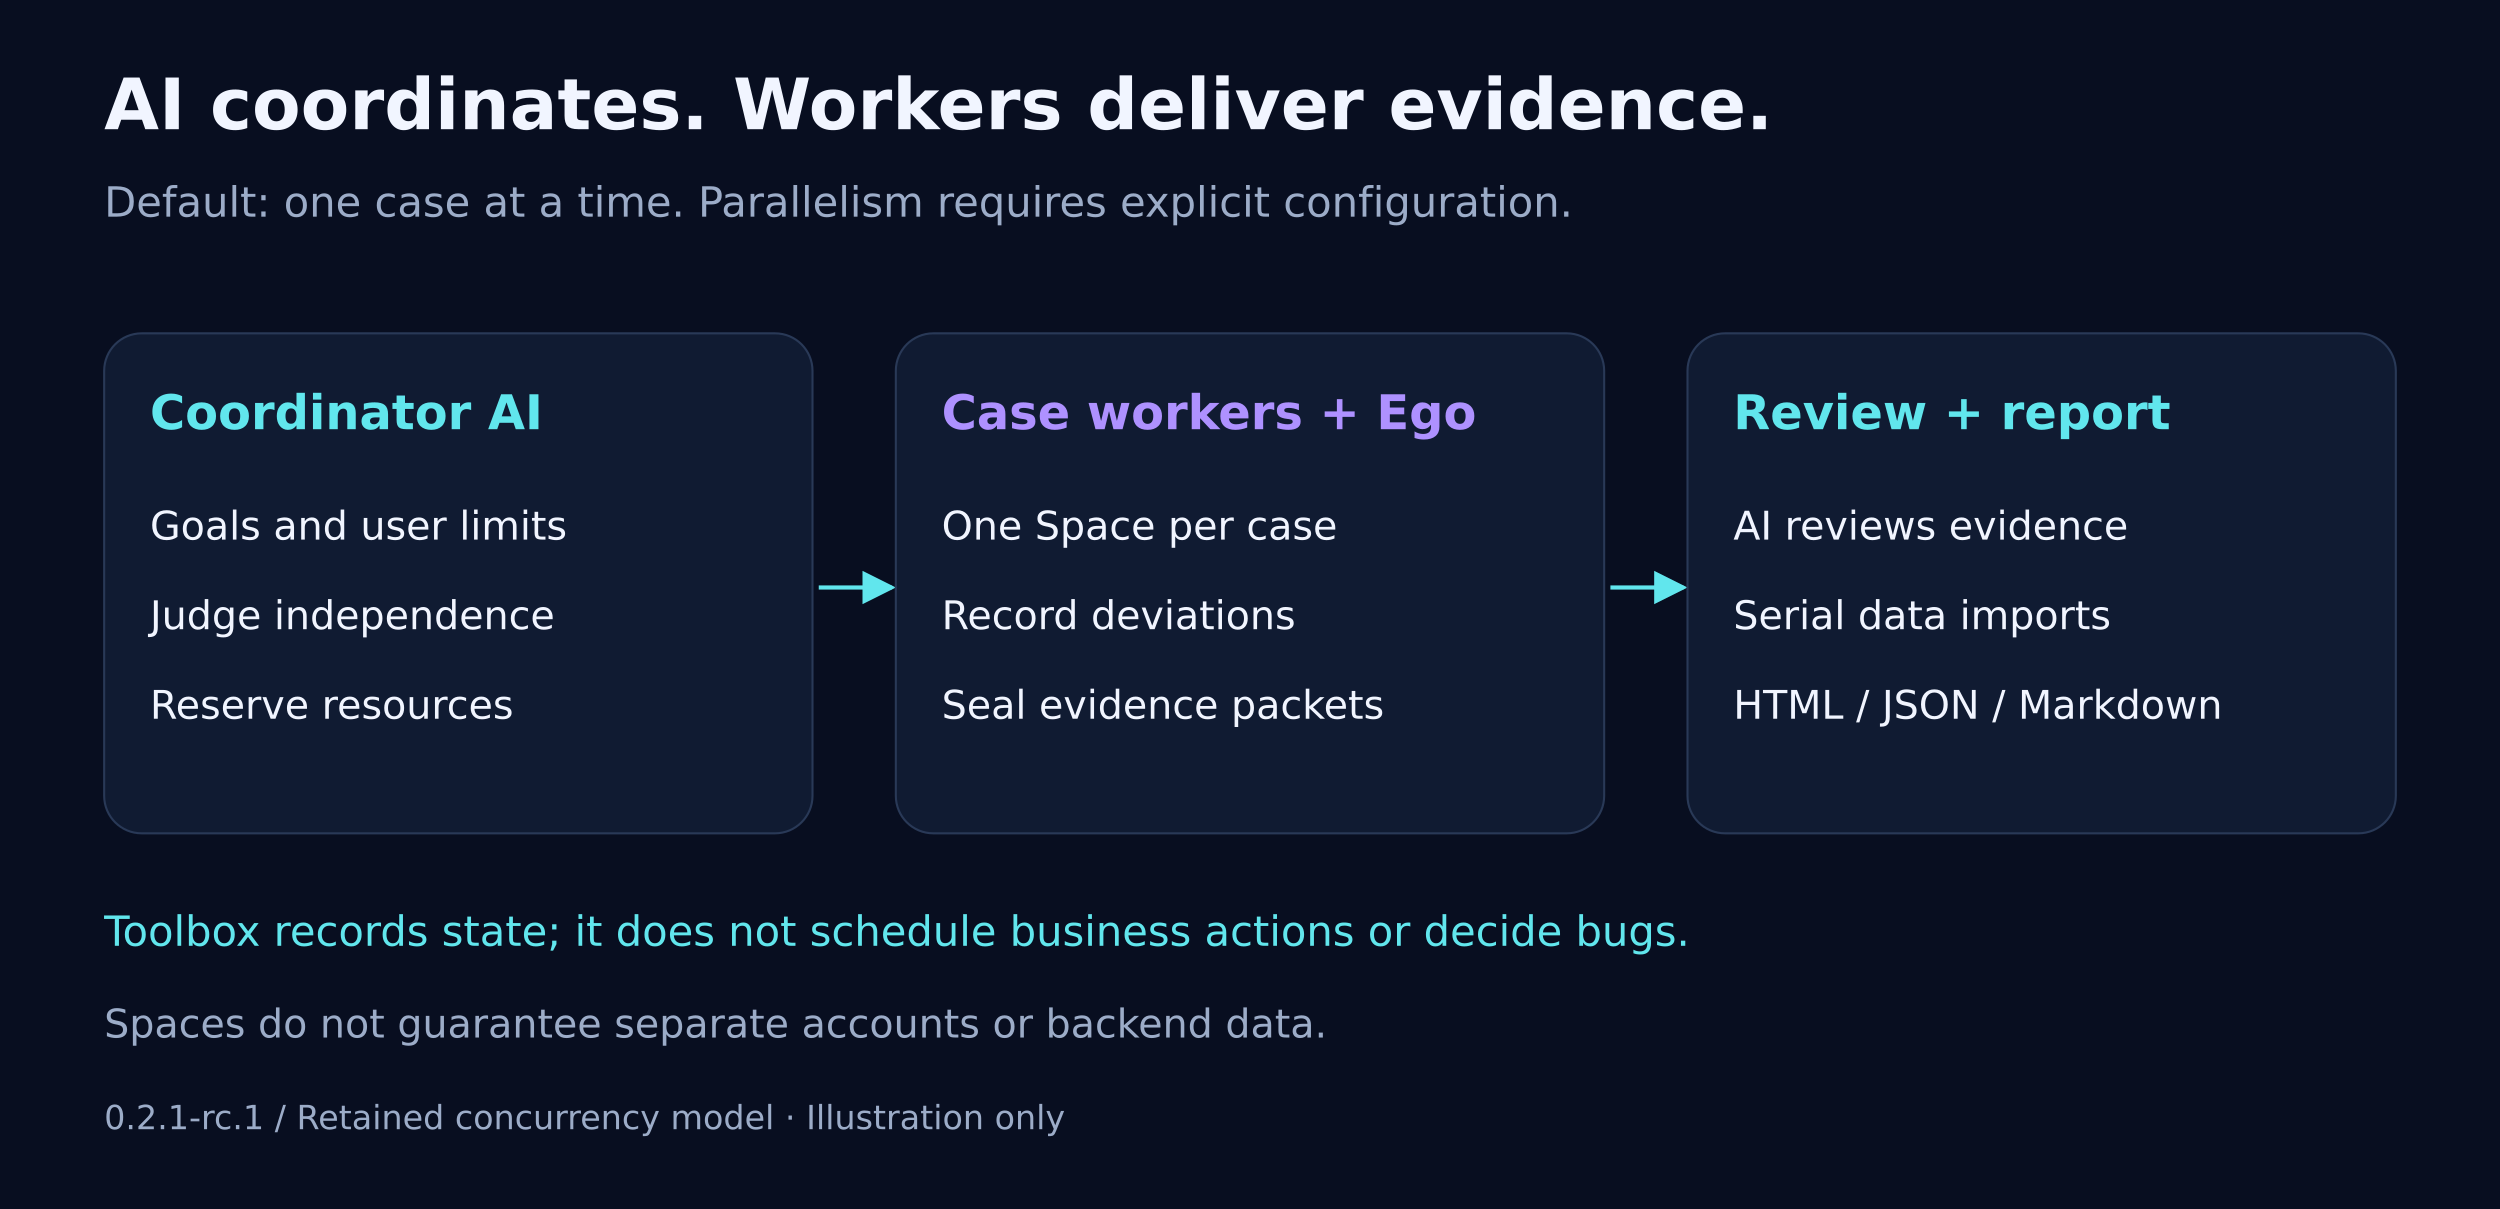
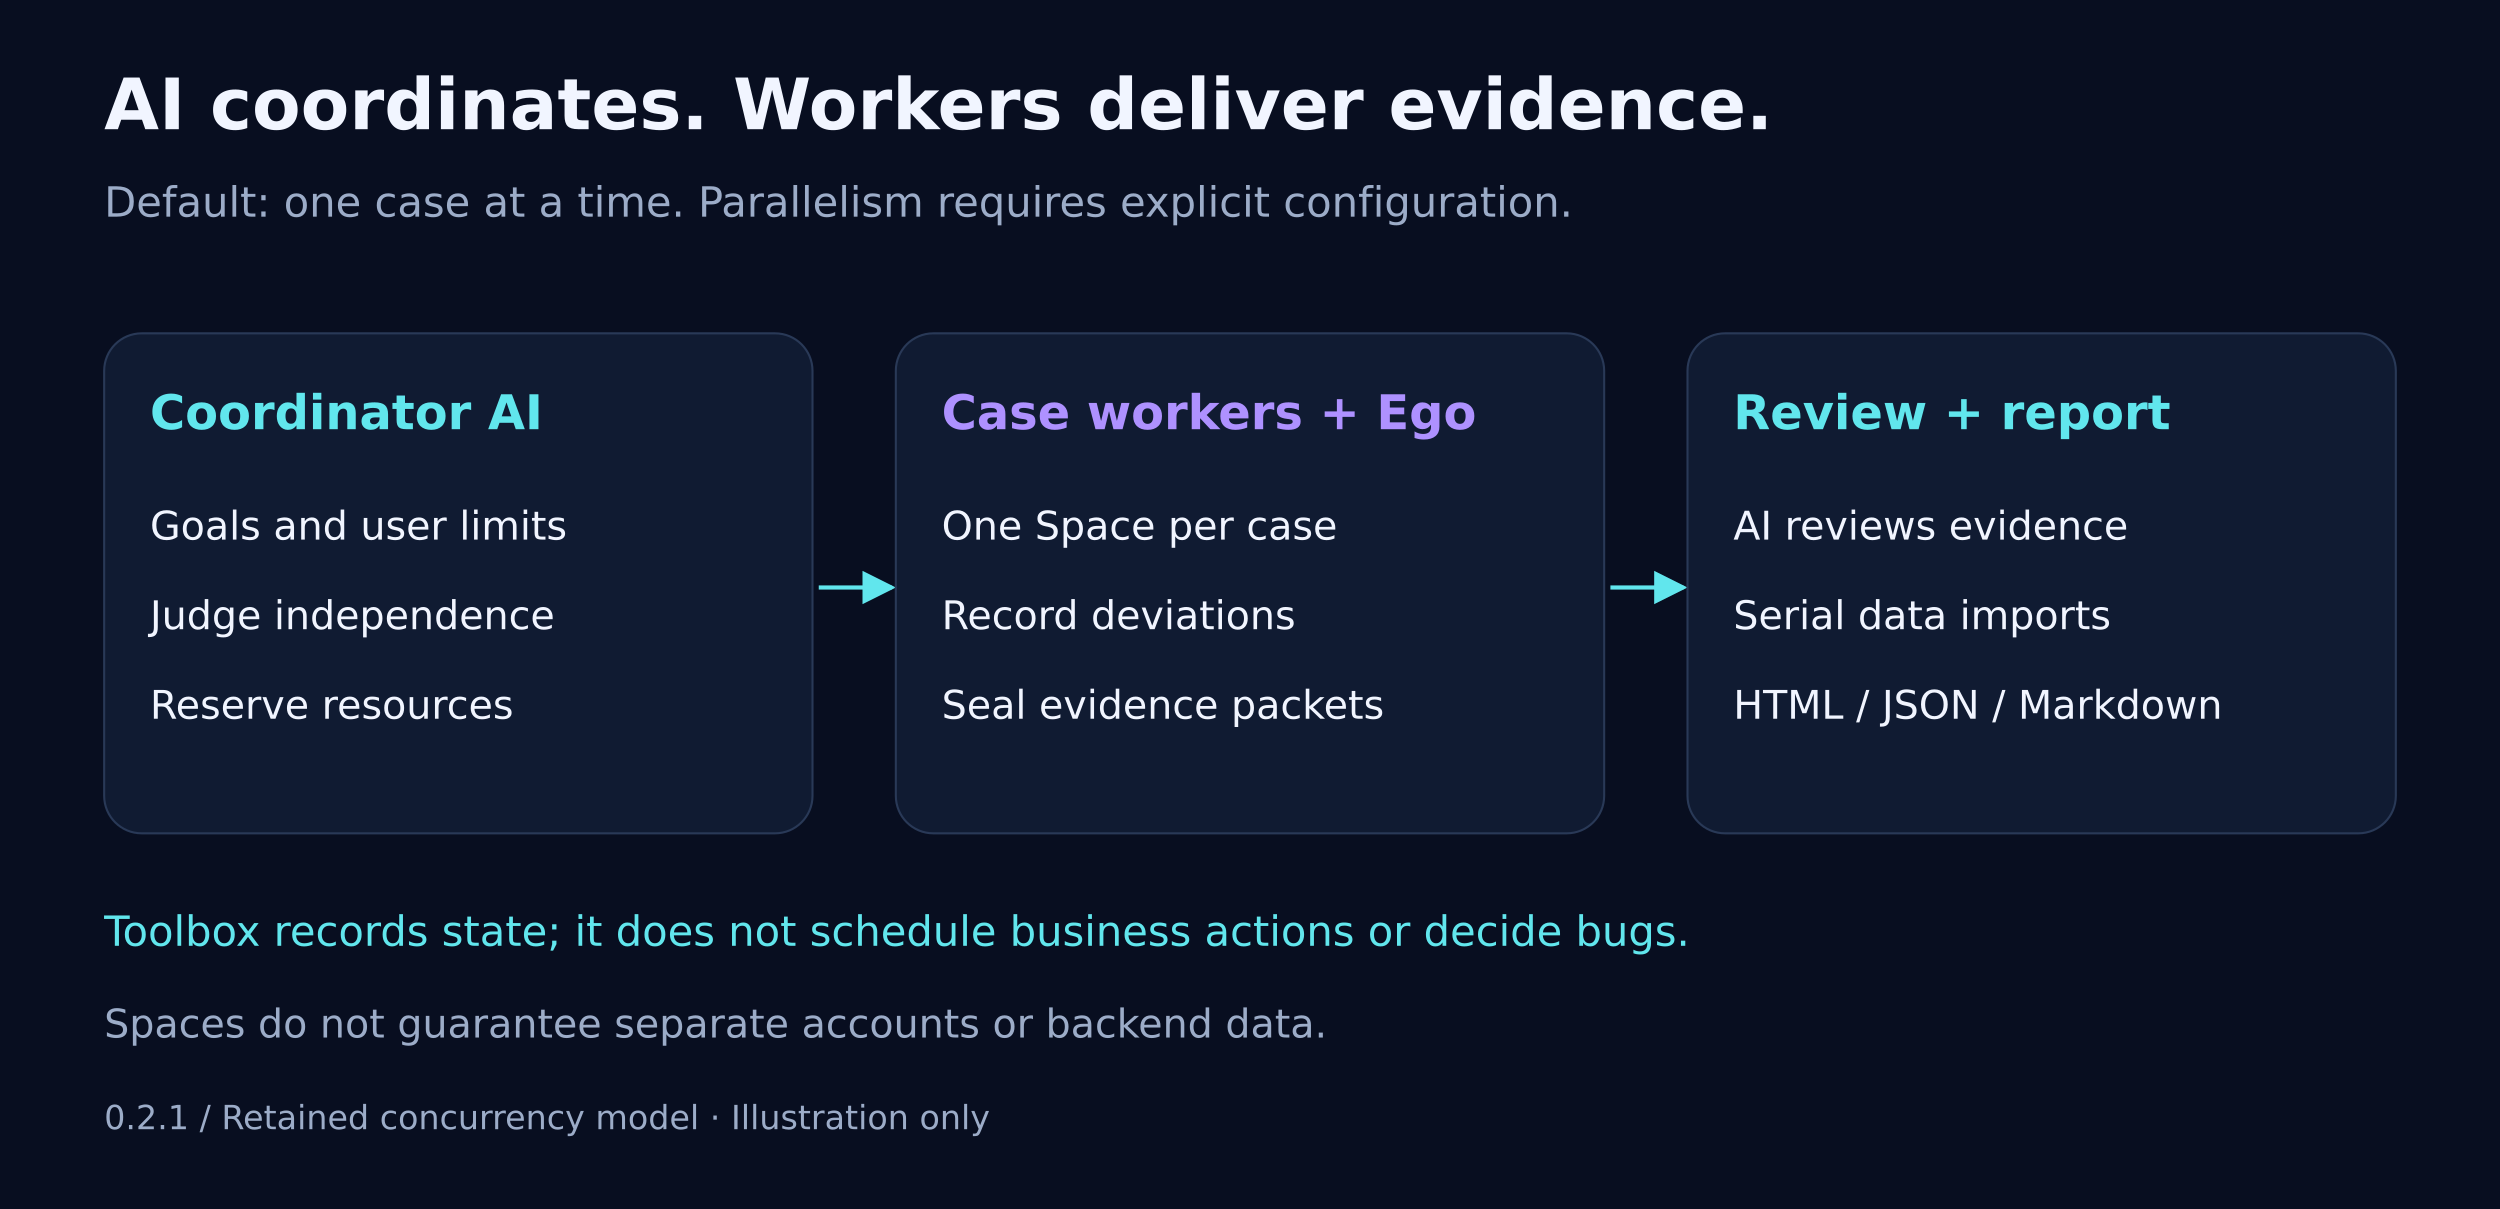
<svg xmlns="http://www.w3.org/2000/svg" width="1200" height="580" viewBox="0 0 1200 580" role="img" aria-label="Configurable parallel testing">
  <defs>
    <linearGradient id="g">
      <stop stop-color="#61e6ed" />
      <stop offset="1" stop-color="#ae91ff" />
    </linearGradient>
    <marker id="arrow" markerWidth="8" markerHeight="8" refX="7" refY="4" orient="auto">
      <path d="M0,0 L8,4 L0,8" fill="#61e6ed" />
    </marker>
  </defs>
  <g font-family="DejaVu Sans, Noto Sans CJK SC, sans-serif">
    <rect x="0" y="0" width="1200" height="580" rx="0" fill="#080e20" stroke="#080e20" />
    <path d="M0,2 H1200" stroke="url(#g)" stroke-width="4" />
    <text x="50" y="62" font-size="34" fill="#f1f5ff" font-weight="700">AI coordinates. Workers deliver evidence.</text>
    <text x="50" y="104" font-size="20" fill="#9cacc8" font-weight="400">Default: one case at a time. Parallelism requires explicit configuration.</text>
    <rect x="50" y="160" width="340" height="240" rx="18" fill="#101b32" stroke="#293957" />
    <text x="72" y="206" font-size="23" fill="#61e6ed" font-weight="700">Coordinator AI</text>
    <text x="72" y="259" font-size="19" fill="#f1f5ff" font-weight="400">Goals and user limits</text>
    <text x="72" y="302" font-size="19" fill="#f1f5ff" font-weight="400">Judge independence</text>
    <text x="72" y="345" font-size="19" fill="#f1f5ff" font-weight="400">Reserve resources</text>
    <path d="M393,282 L428,282" stroke="#61e6ed" stroke-width="2" fill="none" marker-end="url(#arrow)" />
    <rect x="430" y="160" width="340" height="240" rx="18" fill="#101b32" stroke="#293957" />
    <text x="452" y="206" font-size="23" fill="#ae91ff" font-weight="700">Case workers + Ego</text>
    <text x="452" y="259" font-size="19" fill="#f1f5ff" font-weight="400">One Space per case</text>
    <text x="452" y="302" font-size="19" fill="#f1f5ff" font-weight="400">Record deviations</text>
    <text x="452" y="345" font-size="19" fill="#f1f5ff" font-weight="400">Seal evidence packets</text>
    <path d="M773,282 L808,282" stroke="#61e6ed" stroke-width="2" fill="none" marker-end="url(#arrow)" />
    <rect x="810" y="160" width="340" height="240" rx="18" fill="#101b32" stroke="#293957" />
    <text x="832" y="206" font-size="23" fill="#61e6ed" font-weight="700">Review + report</text>
    <text x="832" y="259" font-size="19" fill="#f1f5ff" font-weight="400">AI reviews evidence</text>
    <text x="832" y="302" font-size="19" fill="#f1f5ff" font-weight="400">Serial data imports</text>
    <text x="832" y="345" font-size="19" fill="#f1f5ff" font-weight="400">HTML / JSON / Markdown</text>
    <text x="50" y="454" font-size="20" fill="#61e6ed" font-weight="400">Toolbox records state; it does not schedule business actions or decide bugs.</text>
    <text x="50" y="498" font-size="19" fill="#9cacc8" font-weight="400">Spaces do not guarantee separate accounts or backend data.</text>
-     <text x="50" y="542" font-size="16" fill="#9cacc8" font-weight="400">0.2.1-rc.1  /  Retained concurrency model · Illustration only</text>
+     <text x="50" y="542" font-size="16" fill="#9cacc8" font-weight="400">0.2.1  /  Retained concurrency model · Illustration only</text>
  </g>
</svg>
